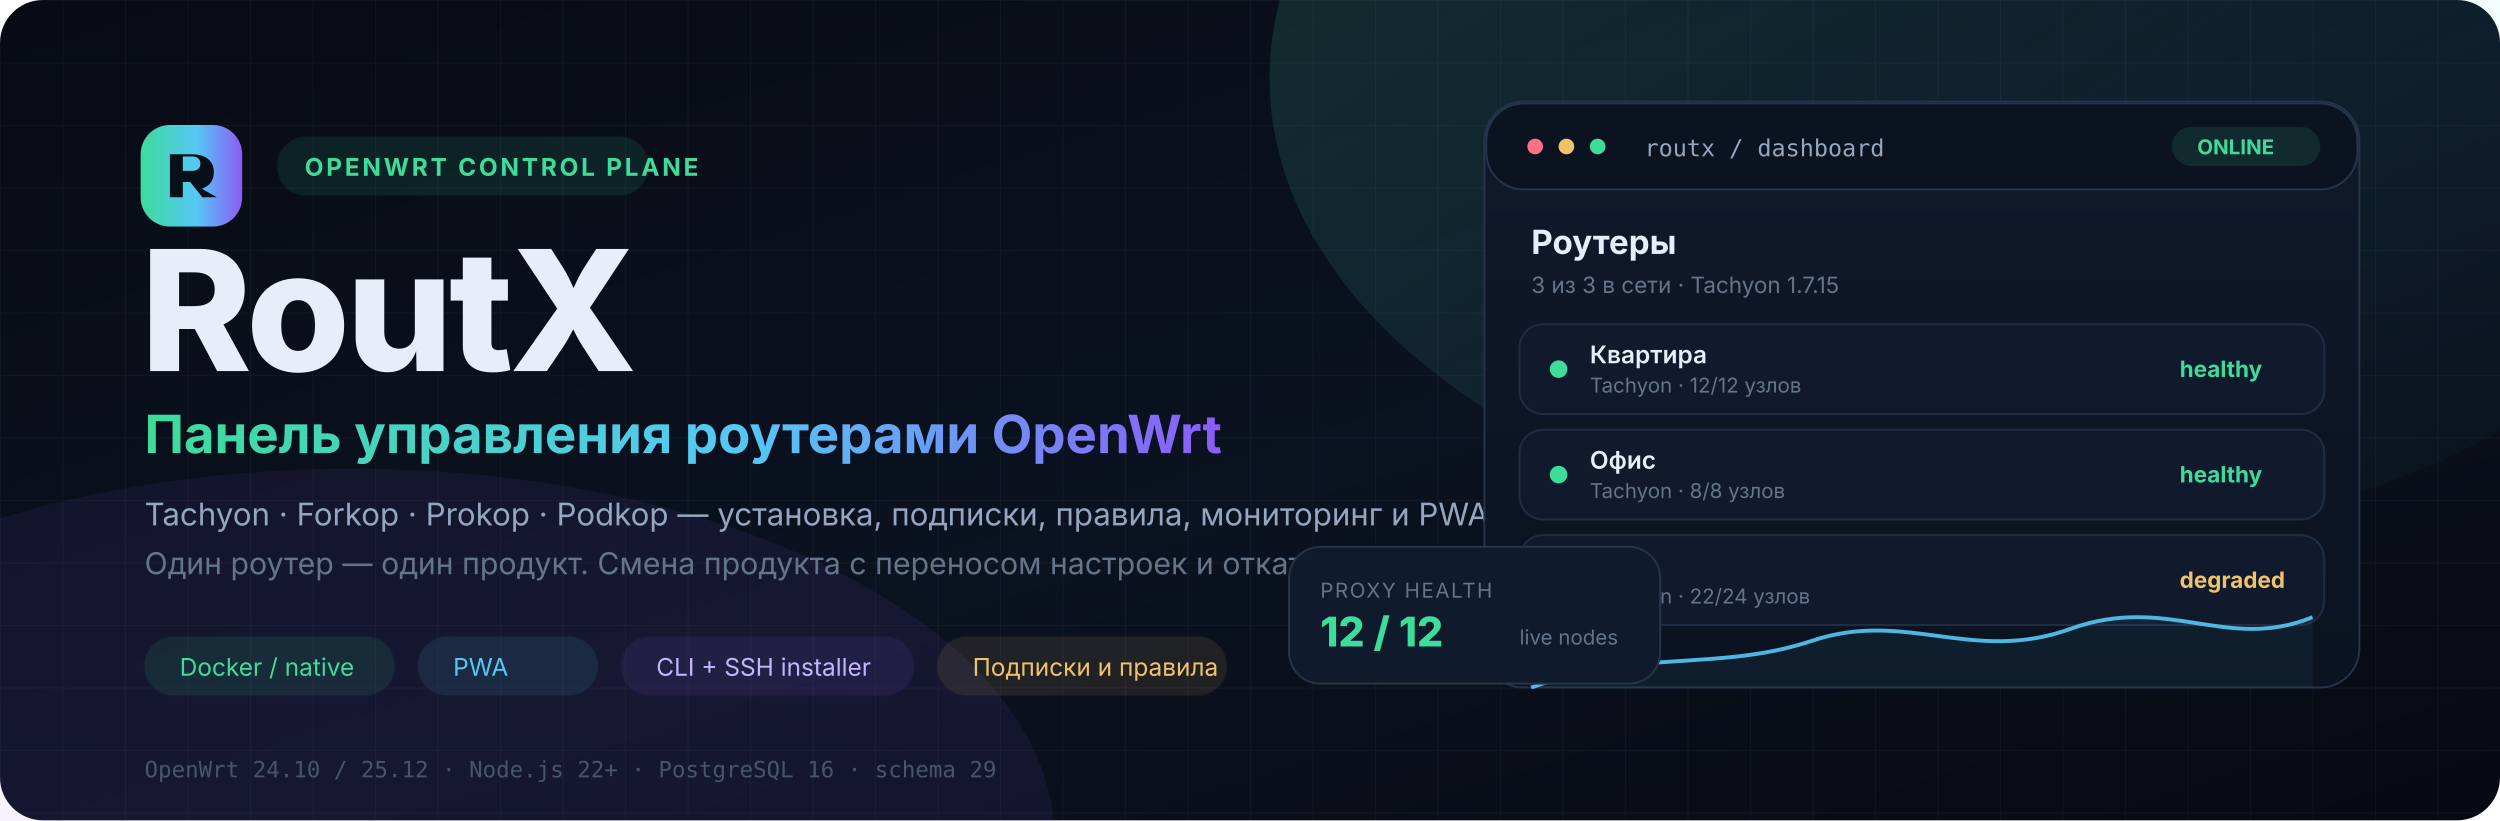
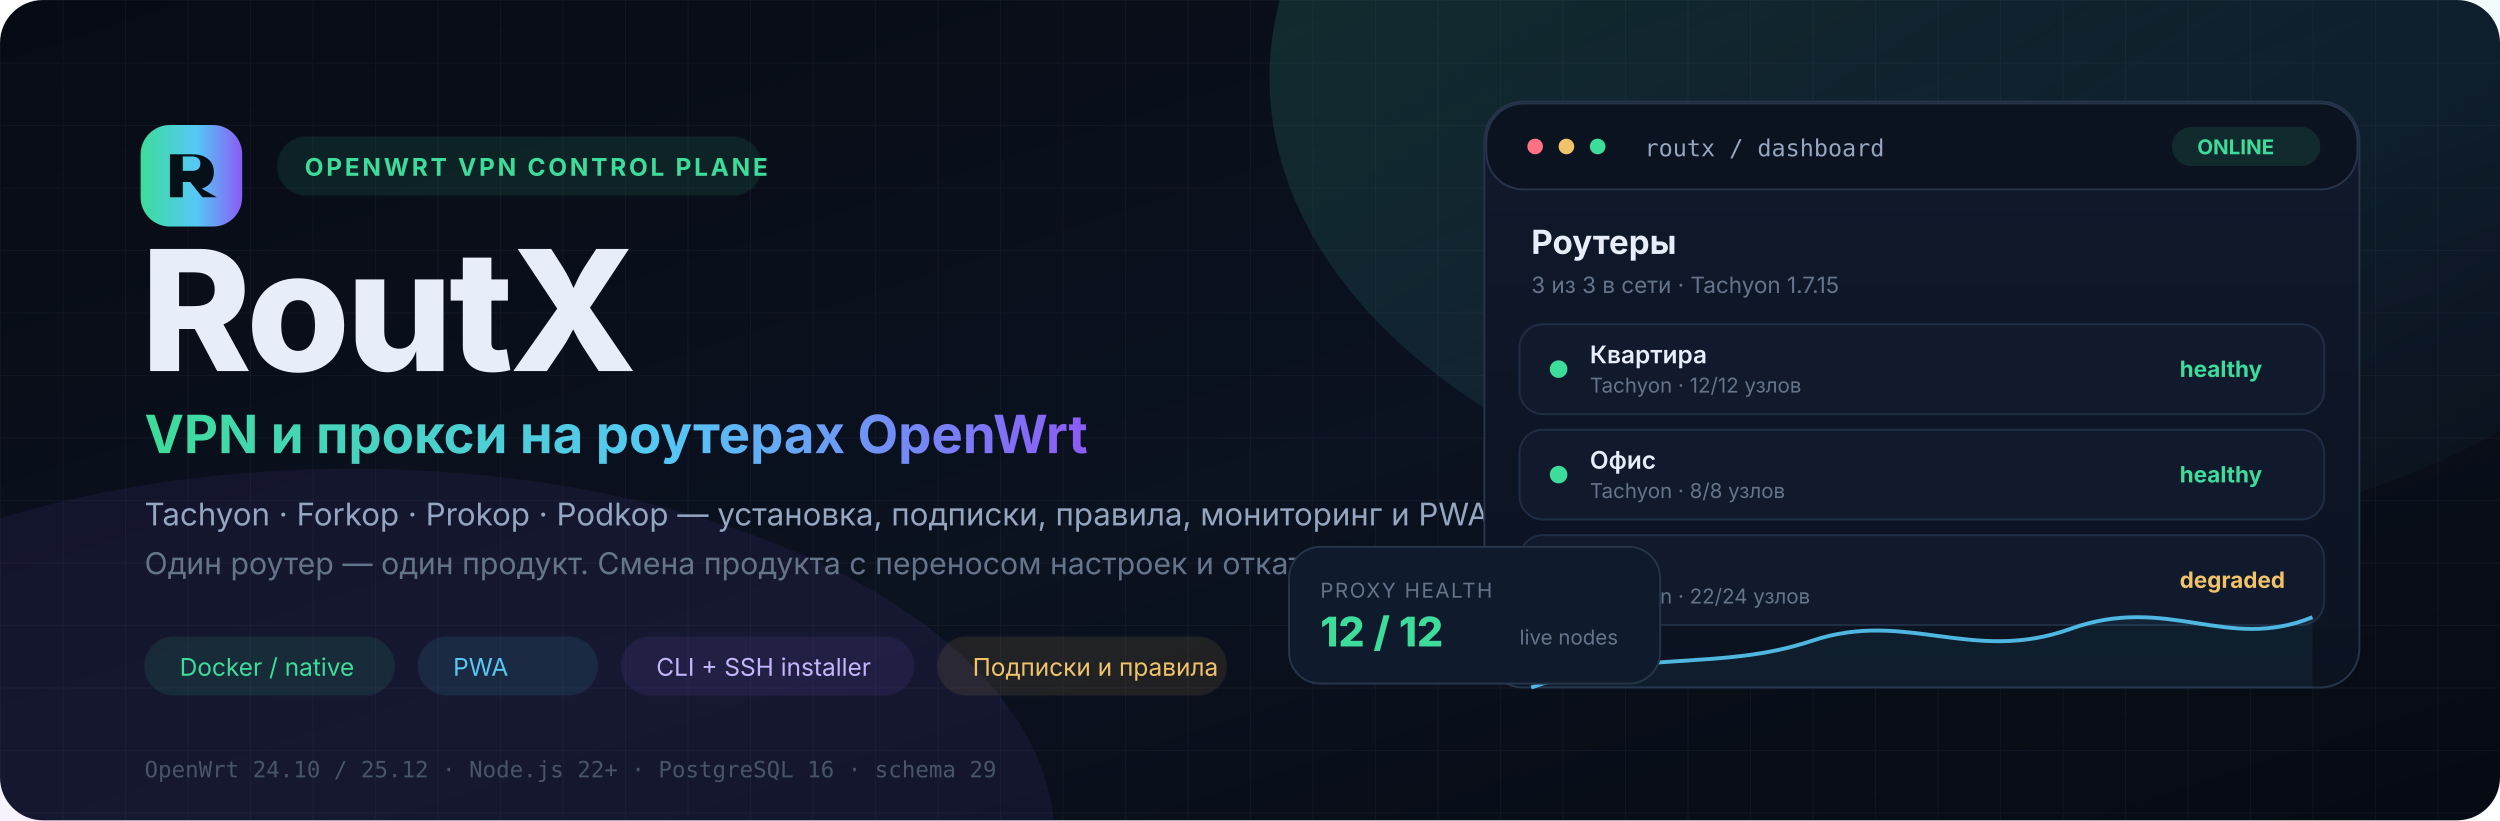
- <svg xmlns="http://www.w3.org/2000/svg" width="1280" height="420" viewBox="0 0 1280 420" role="img" aria-label="RoutX — панель управления роутерами OpenWrt">
+ <svg xmlns="http://www.w3.org/2000/svg" width="1280" height="420" viewBox="0 0 1280 420" role="img" aria-label="RoutX — панель управления VPN и прокси на роутерах OpenWrt">
  <defs>
    <linearGradient id="bg" x1="0" y1="0" x2="1" y2="1">
      <stop offset="0" stop-color="#070b14" />
      <stop offset="0.55" stop-color="#0b1220" />
      <stop offset="1" stop-color="#060a12" />
    </linearGradient>
    <linearGradient id="accent" x1="0" y1="0" x2="1" y2="0">
      <stop offset="0" stop-color="#3ddc9a" />
      <stop offset="0.55" stop-color="#55c8f5" />
      <stop offset="1" stop-color="#8b5cf6" />
    </linearGradient>
    <linearGradient id="card" x1="0" y1="0" x2="0" y2="1">
      <stop offset="0" stop-color="#101a2c" />
      <stop offset="1" stop-color="#0b1220" />
    </linearGradient>
    <linearGradient id="glow" x1="0" y1="0" x2="1" y2="1">
      <stop offset="0" stop-color="#3ddc9a" stop-opacity="0.18" />
      <stop offset="1" stop-color="#55c8f5" stop-opacity="0" />
    </linearGradient>
    <pattern id="grid" width="32" height="32" patternUnits="userSpaceOnUse">
      <path d="M 32 0 L 0 0 0 32" fill="none" stroke="#94a3b8" stroke-opacity="0.06" stroke-width="1" />
    </pattern>
    <style>
      .title { font-family: Inter, -apple-system, BlinkMacSystemFont, 'Segoe UI', sans-serif; font-weight: 800; letter-spacing: -2px; }
      .sans { font-family: Inter, -apple-system, BlinkMacSystemFont, 'Segoe UI', sans-serif; }
      .mono { font-family: 'SFMono-Regular', ui-monospace, 'Cascadia Code', Consolas, monospace; }
    </style>
  </defs>
  <rect width="1280" height="420" rx="22" fill="url(#bg)" />
  <rect width="1280" height="420" rx="22" fill="url(#grid)" />
  <ellipse cx="1030" cy="40" rx="380" ry="240" fill="url(#glow)" />
  <ellipse cx="180" cy="430" rx="360" ry="190" fill="#8b5cf6" opacity="0.08" />
  <g transform="translate(72 64)">
    <rect x="0" y="0" width="52" height="52" rx="15" fill="url(#accent)" />
    <path d="M15 37V15h11.5c6.8 0 11 3.4 11 9.2 0 4.3-2.3 7.1-6.2 8.4L39 37h-7.4l-6.2-7.8h-3.8V37Zm6.6-13.5h4.6c2.8 0 4.4-1.3 4.4-3.7 0-2.4-1.6-3.7-4.4-3.7h-4.6Z" fill="#061018" />
-     <rect x="70" y="6" width="190" height="30" rx="15" fill="#3ddc9a" opacity="0.1" stroke="#3ddc9a" stroke-opacity="0.35" />
-     <text x="84" y="26" fill="#3ddc9a" font-size="12.5" font-weight="700" letter-spacing="1.4" class="sans">OPENWRT CONTROL PLANE</text>
+     <rect x="70" y="6" width="248" height="30" rx="15" fill="#3ddc9a" opacity="0.1" stroke="#3ddc9a" stroke-opacity="0.35" />
+     <text x="84" y="26" fill="#3ddc9a" font-size="12.5" font-weight="700" letter-spacing="1.4" class="sans">OPENWRT VPN CONTROL PLANE</text>
  </g>
  <text x="72" y="190" fill="#e7eef9" font-size="86" class="title">RoutX</text>
-   <text x="74" y="232" fill="url(#accent)" font-size="27" font-weight="700" class="sans">Панель управления роутерами OpenWrt</text>
+   <text x="74" y="232" fill="url(#accent)" font-size="27" font-weight="700" class="sans">VPN и прокси на роутерах OpenWrt</text>
  <text x="74" y="269" fill="#94a6c0" font-size="16" class="sans">Tachyon · Forkop · Prokop · Podkop — установка, подписки, правила, мониторинг и PWA.</text>
  <text x="74" y="294" fill="#64748b" font-size="15.5" class="sans">Один роутер — один продукт. Смена продукта с переносом настроек и откатом.</text>
  <g transform="translate(74 326)" class="sans" font-size="12.5">
    <rect width="128" height="30" rx="15" fill="#3ddc9a" opacity="0.1" stroke="#3ddc9a" stroke-opacity="0.3" />
    <text x="18" y="20" fill="#3ddc9a">Docker / native</text>
    <rect x="140" width="92" height="30" rx="15" fill="#55c8f5" opacity="0.1" stroke="#55c8f5" stroke-opacity="0.3" />
    <text x="158" y="20" fill="#55c8f5">PWA</text>
    <rect x="244" width="150" height="30" rx="15" fill="#8b5cf6" opacity="0.1" stroke="#8b5cf6" stroke-opacity="0.3" />
    <text x="262" y="20" fill="#c4b5fd">CLI + SSH installer</text>
    <rect x="406" width="148" height="30" rx="15" fill="#f0c36b" opacity="0.1" stroke="#f0c36b" stroke-opacity="0.3" />
    <text x="424" y="20" fill="#f0c36b">Подписки и правила</text>
  </g>
  <g transform="translate(760 52)">
    <rect x="0" y="0" width="448" height="300" rx="20" fill="url(#card)" stroke="#263449" />
    <rect x="1" y="1" width="446" height="44" rx="19" fill="#0b1220" stroke="#263449" />
    <circle cx="26" cy="23" r="4" fill="#ff7185" />
    <circle cx="42" cy="23" r="4" fill="#f0c36b" />
    <circle cx="58" cy="23" r="4" fill="#3ddc9a" />
    <text x="82" y="28" fill="#94a6c0" font-size="12" class="mono">routx / dashboard</text>
    <rect x="352" y="13" width="76" height="20" rx="10" fill="#3ddc9a" opacity="0.12" />
    <text x="365" y="27" fill="#3ddc9a" font-size="10.5" font-weight="700" class="sans">ONLINE</text>
    <text x="24" y="78" fill="#e7eef9" font-size="17" font-weight="700" class="sans">Роутеры</text>
    <text x="24" y="98" fill="#64748b" font-size="11.5" class="sans">3 из 3 в сети · Tachyon 1.7.15</text>
    <g class="sans">
      <rect x="18" y="114" width="412" height="46" rx="12" fill="#101a2c" stroke="#1f2d44" />
      <circle cx="38" cy="137" r="4.5" fill="#3ddc9a" />
      <text x="54" y="134" fill="#e7eef9" font-size="12.5" font-weight="600">Квартира</text>
      <text x="54" y="149" fill="#64748b" font-size="10.5">Tachyon · 12/12 узлов</text>
      <text x="356" y="141" fill="#3ddc9a" font-size="11.5" font-weight="700">healthy</text>
      <rect x="18" y="168" width="412" height="46" rx="12" fill="#101a2c" stroke="#1f2d44" />
      <circle cx="38" cy="191" r="4.5" fill="#3ddc9a" />
      <text x="54" y="188" fill="#e7eef9" font-size="12.5" font-weight="600">Офис</text>
      <text x="54" y="203" fill="#64748b" font-size="10.5">Tachyon · 8/8 узлов</text>
      <text x="356" y="195" fill="#3ddc9a" font-size="11.5" font-weight="700">healthy</text>
      <rect x="18" y="222" width="412" height="46" rx="12" fill="#101a2c" stroke="#1f2d44" />
      <circle cx="38" cy="245" r="4.5" fill="#f0c36b" />
      <text x="54" y="242" fill="#e7eef9" font-size="12.5" font-weight="600">Дом</text>
      <text x="54" y="257" fill="#64748b" font-size="10.5">Tachyon · 22/24 узлов</text>
      <text x="356" y="249" fill="#f0c36b" font-size="11.5" font-weight="700">degraded</text>
    </g>
    <path d="M24 300 C 80 280, 120 292, 168 276 S 250 288, 300 270 S 380 282, 424 264" fill="none" stroke="#55c8f5" stroke-width="2" opacity="0.9" />
    <path d="M24 300 C 80 280, 120 292, 168 276 S 250 288, 300 270 S 380 282, 424 264 L 424 300 L 24 300 Z" fill="#55c8f5" opacity="0.06" />
  </g>
  <g transform="translate(660 280)" class="sans">
    <rect width="190" height="70" rx="16" fill="#0f1a2c" stroke="#263449" />
    <text x="16" y="26" fill="#64748b" font-size="10.5" letter-spacing="0.8">PROXY HEALTH</text>
    <text x="16" y="51" fill="#3ddc9a" font-size="21" font-weight="800">12 / 12</text>
    <text x="118" y="50" fill="#64748b" font-size="10.5">live nodes</text>
  </g>
  <text x="74" y="398" fill="#475569" font-size="11.5" class="mono">OpenWrt 24.10 / 25.12 · Node.js 22+ · PostgreSQL 16 · schema 29</text>
</svg>
